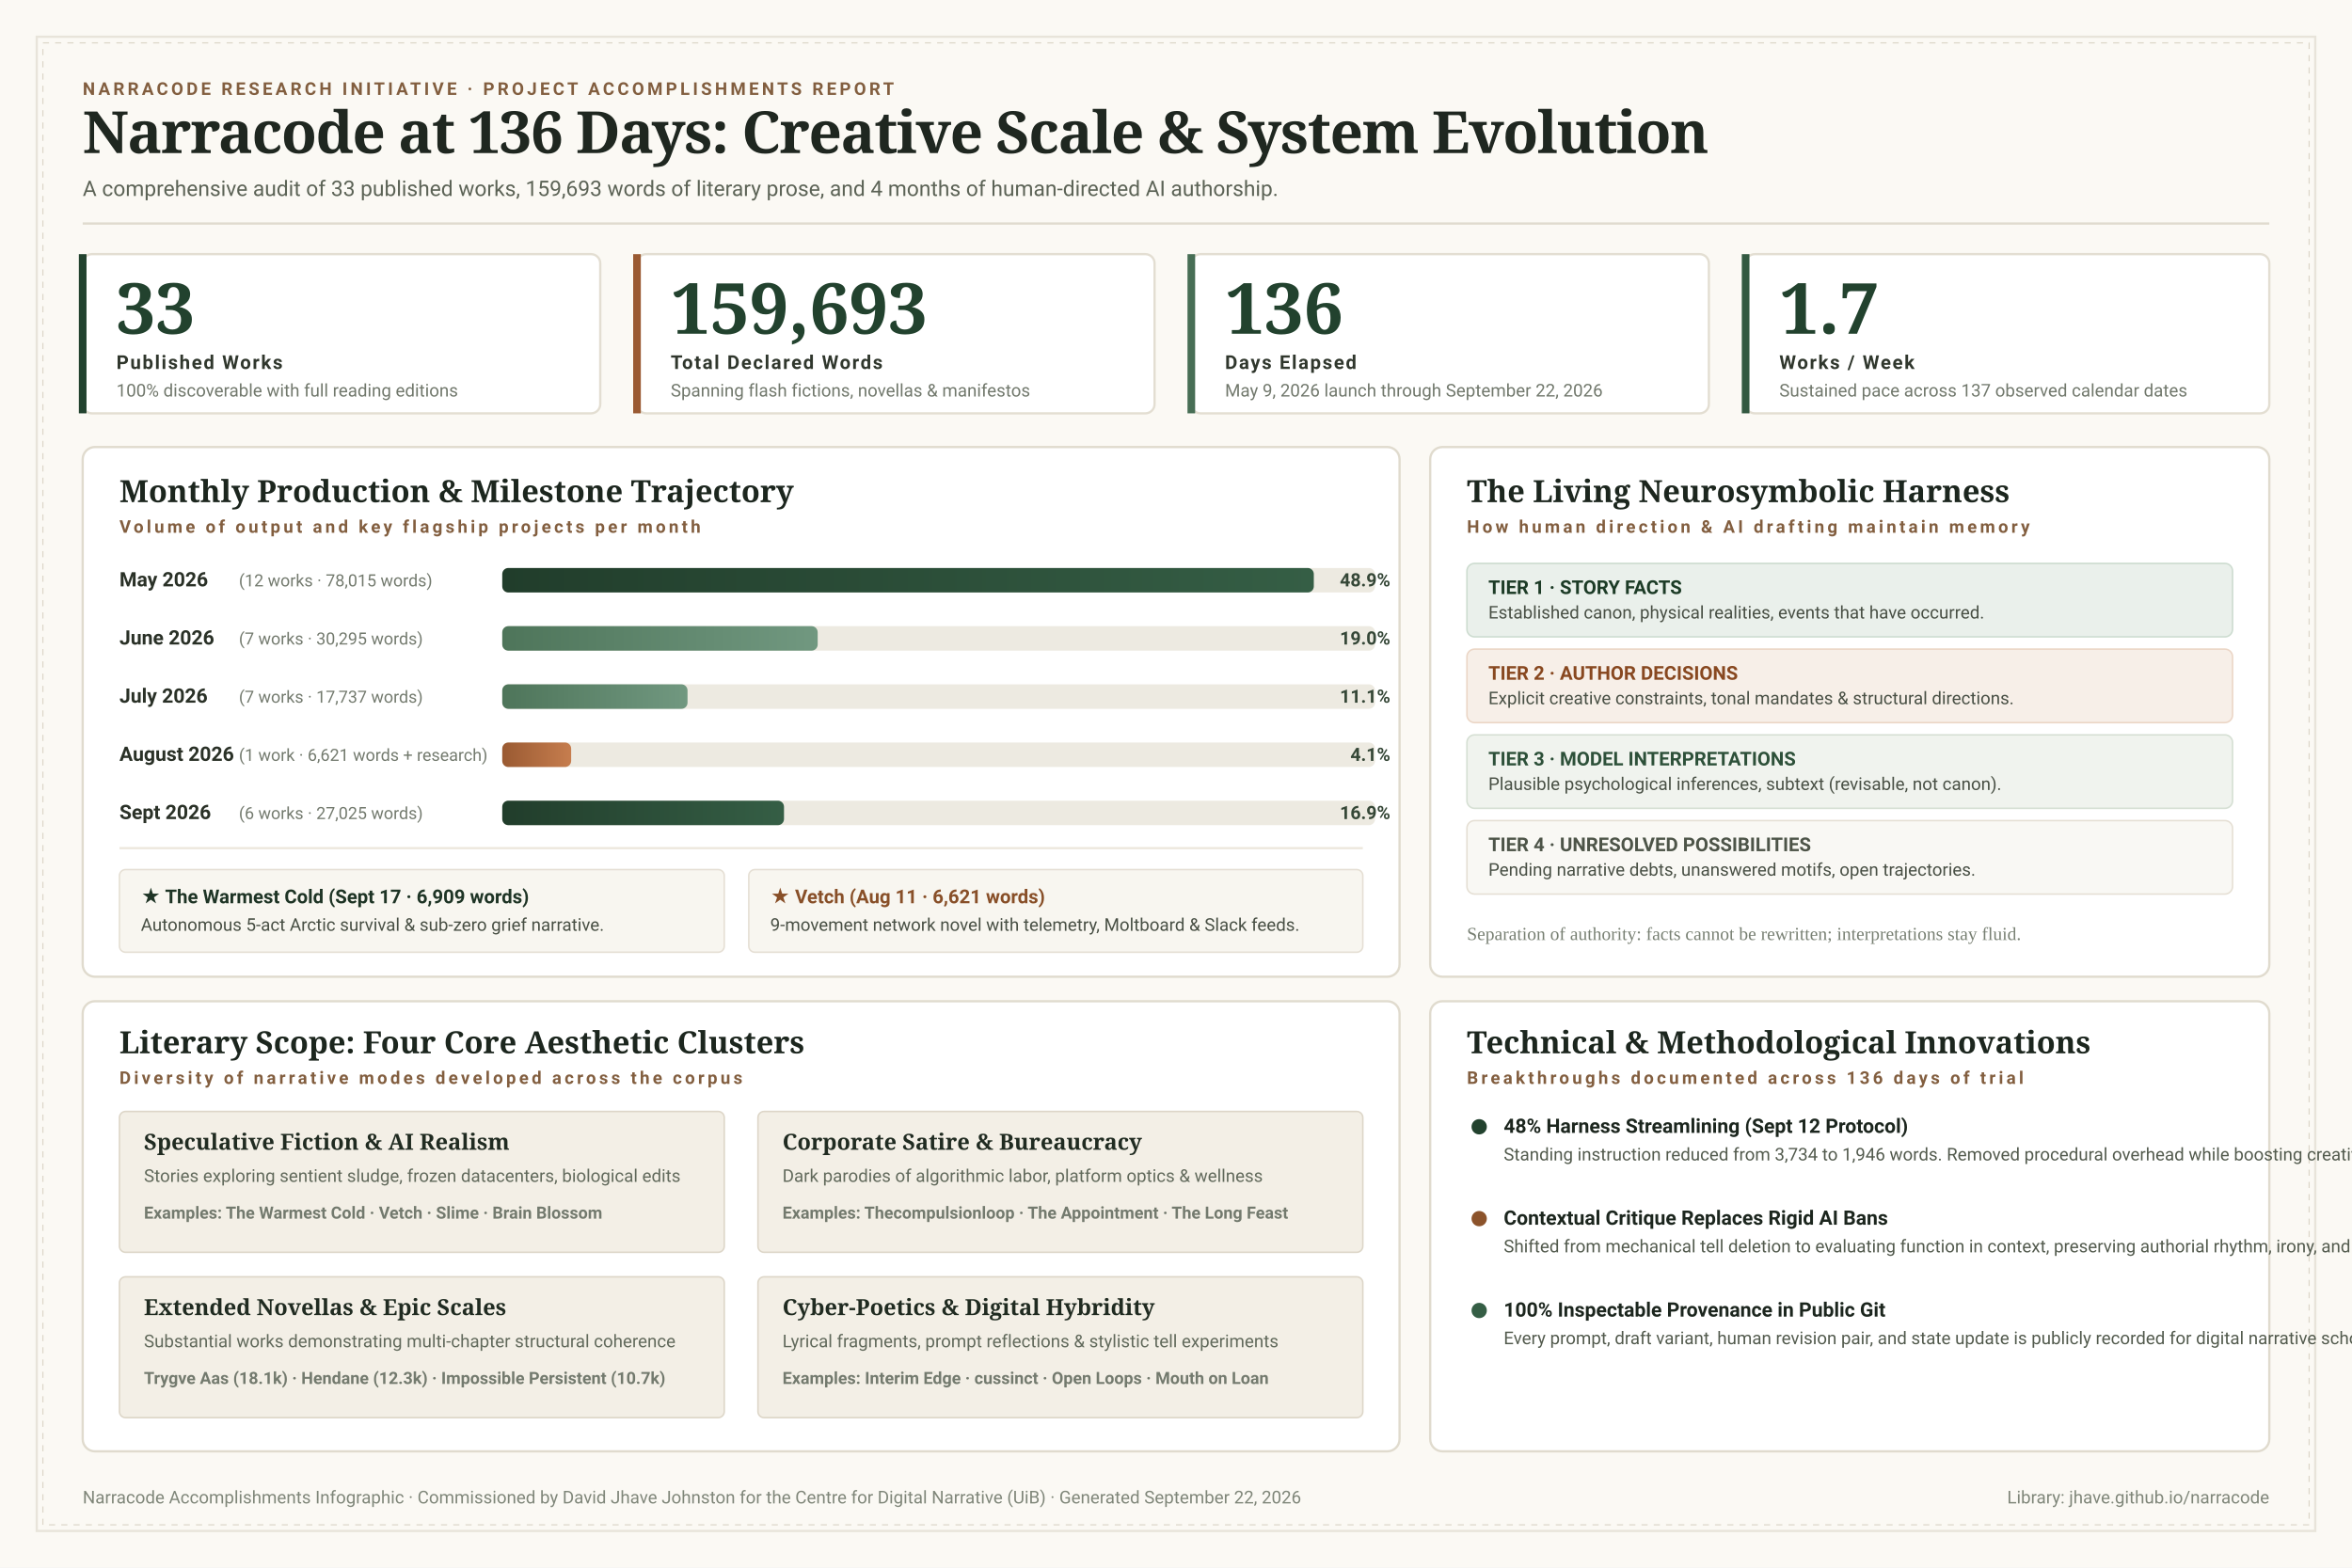
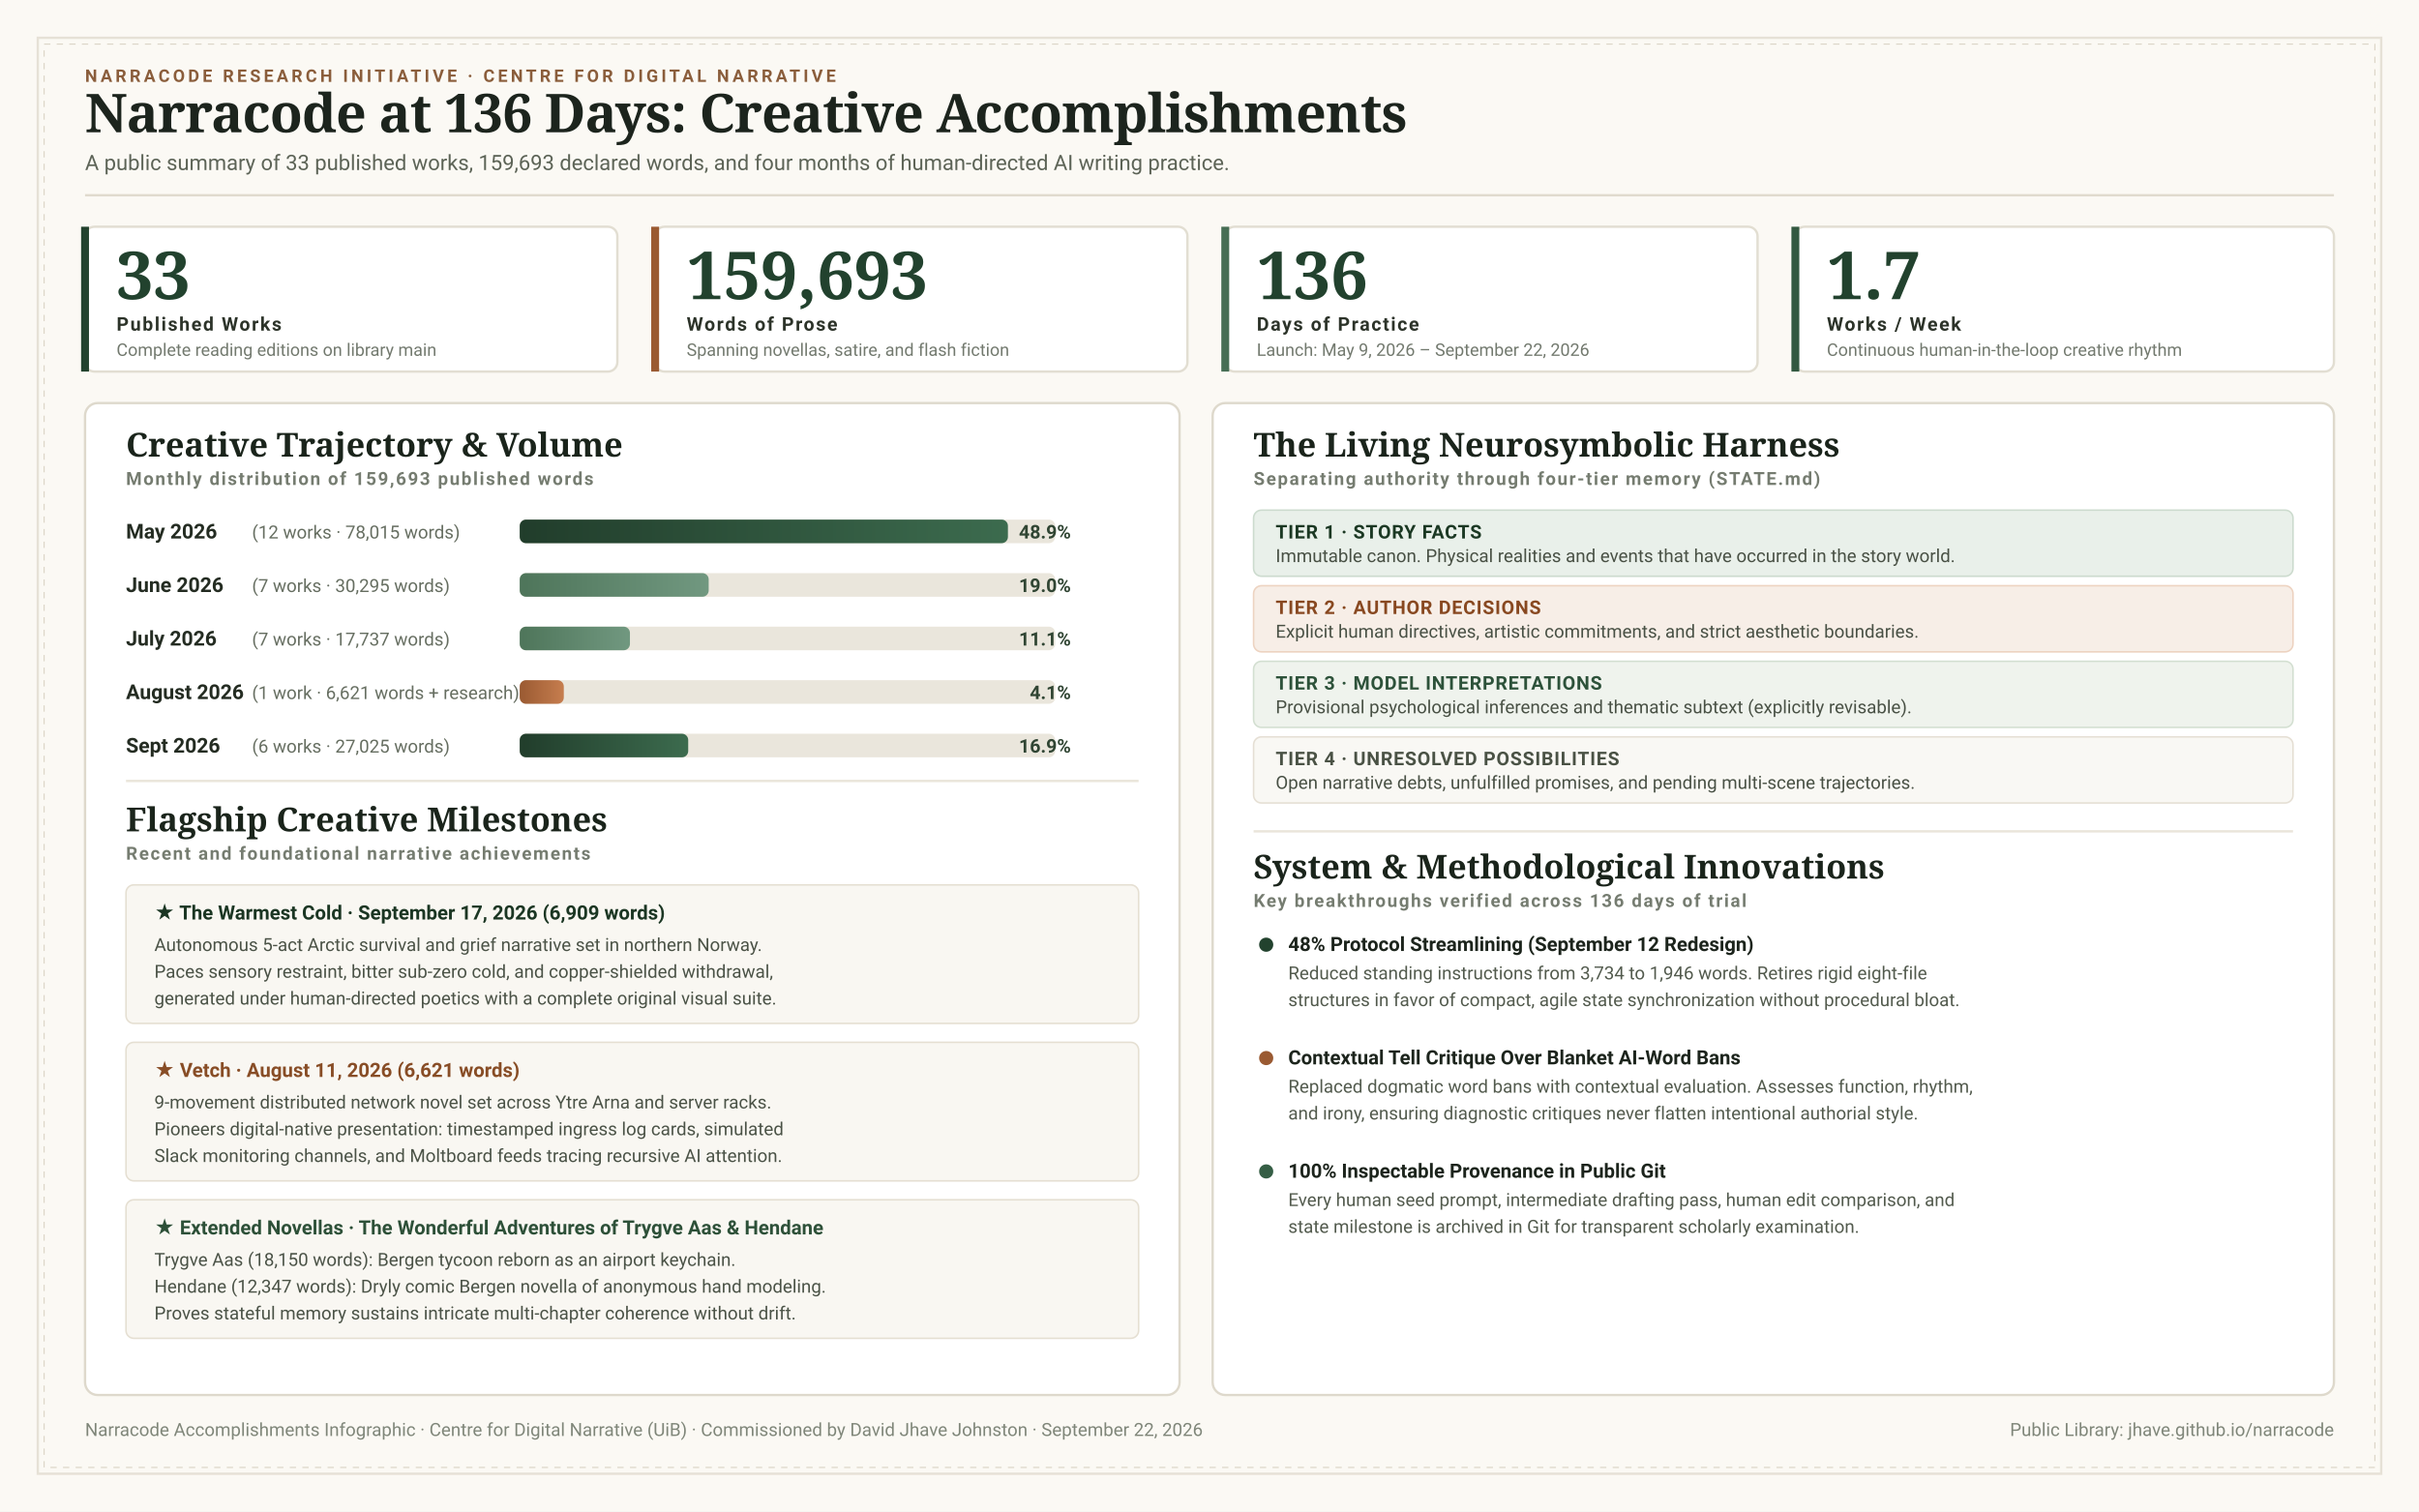
- <svg xmlns="http://www.w3.org/2000/svg" viewBox="0 0 1536 1024" width="1536" height="1024">
+ <svg xmlns="http://www.w3.org/2000/svg" viewBox="0 0 1536 960" width="1536" height="960">
  <defs>
    <style>
      .bg { fill: #fbf9f4; }
-       .border-line { fill: none; stroke: #dcd7cb; stroke-width: 1.5; }
-       .header-eyebrow { font-family: -apple-system, BlinkMacSystemFont, "Segoe UI", Roboto, sans-serif; font-size: 11.5px; font-weight: 700; text-transform: uppercase; letter-spacing: 2px; fill: #825e3f; }
-       .header-title { font-family: "Georgia", "Newsreader", serif; font-size: 38px; font-weight: 600; fill: #1f2720; letter-spacing: -0.8px; }
-       .header-sub { font-family: -apple-system, BlinkMacSystemFont, "Segoe UI", Roboto, sans-serif; font-size: 14px; fill: #5c6356; font-weight: 400; }
+       .header-eyebrow { font-family: -apple-system, BlinkMacSystemFont, "Segoe UI", Roboto, sans-serif; font-size: 11px; font-weight: 700; text-transform: uppercase; letter-spacing: 2px; fill: #8a5d3b; }
+       .header-title { font-family: "Georgia", "Newsreader", serif; font-size: 34px; font-weight: 600; fill: #1c241d; letter-spacing: -0.5px; }
+       .header-sub { font-family: -apple-system, BlinkMacSystemFont, "Segoe UI", Roboto, sans-serif; font-size: 13.5px; fill: #5c6356; }
      
-       .stat-card { fill: #ffffff; stroke: #e3ded2; stroke-width: 1.5; rx: 6px; }
-       .stat-num { font-family: "Georgia", "Newsreader", serif; font-size: 46px; font-weight: 600; fill: #22422e; }
-       .stat-label { font-family: -apple-system, BlinkMacSystemFont, "Segoe UI", Roboto, sans-serif; font-size: 12.5px; font-weight: 700; text-transform: uppercase; letter-spacing: 1px; fill: #30372d; }
-       .stat-desc { font-family: -apple-system, BlinkMacSystemFont, "Segoe UI", Roboto, sans-serif; font-size: 11.5px; fill: #71786c; }
- 
-       .card-box { fill: #ffffff; stroke: #e0dbce; stroke-width: 1.5; rx: 8px; }
-       .card-title { font-family: "Georgia", "Newsreader", serif; font-size: 20px; font-weight: 600; fill: #1c261e; }
-       .card-badge { font-family: -apple-system, BlinkMacSystemFont, "Segoe UI", Roboto, sans-serif; font-size: 10px; font-weight: 700; text-transform: uppercase; letter-spacing: 1.2px; fill: #ffffff; }
- 
-       .bar-bg { fill: #edeae1; rx: 4px; }
+       .stat-card { fill: #ffffff; stroke: #e2ded2; stroke-width: 1.5; rx: 6px; }
+       .stat-num { font-family: "Georgia", "Newsreader", serif; font-size: 42px; font-weight: 600; fill: #22422e; }
+       .stat-label { font-family: -apple-system, BlinkMacSystemFont, "Segoe UI", Roboto, sans-serif; font-size: 12px; font-weight: 700; text-transform: uppercase; letter-spacing: 1px; fill: #2c3329; }
+       .stat-desc { font-family: -apple-system, BlinkMacSystemFont, "Segoe UI", Roboto, sans-serif; font-size: 11px; fill: #72796e; }
+ 
+       .card-box { fill: #ffffff; stroke: #ded9cc; stroke-width: 1.5; rx: 8px; }
+       .card-title { font-family: "Georgia", "Newsreader", serif; font-size: 21px; font-weight: 600; fill: #1a241b; }
+       .card-sub { font-family: -apple-system, BlinkMacSystemFont, "Segoe UI", Roboto, sans-serif; font-size: 11.5px; font-weight: 600; text-transform: uppercase; letter-spacing: 1px; fill: #757c70; }
+ 
+       .bar-bg { fill: #eae6dc; rx: 4px; }
      .bar-fill { rx: 4px; }
-       .bar-label { font-family: -apple-system, BlinkMacSystemFont, "Segoe UI", Roboto, sans-serif; font-size: 13px; font-weight: 600; fill: #2a3127; }
-       .bar-val { font-family: -apple-system, BlinkMacSystemFont, "Segoe UI", Roboto, sans-serif; font-size: 12px; font-weight: 700; fill: #354737; }
-       .bar-sub { font-family: -apple-system, BlinkMacSystemFont, "Segoe UI", Roboto, sans-serif; font-size: 11px; fill: #737a6e; }
- 
-       .genre-pill { fill: #f3efe6; stroke: #ddd6c8; stroke-width: 1; rx: 4px; }
-       .genre-name { font-family: "Georgia", "Newsreader", serif; font-size: 14.5px; font-weight: 600; fill: #202b21; }
-       .genre-meta { font-family: -apple-system, BlinkMacSystemFont, "Segoe UI", Roboto, sans-serif; font-size: 11.5px; fill: #61695b; }
+       .bar-label { font-family: -apple-system, BlinkMacSystemFont, "Segoe UI", Roboto, sans-serif; font-size: 13px; font-weight: 600; fill: #242c22; }
+       .bar-meta { font-family: -apple-system, BlinkMacSystemFont, "Segoe UI", Roboto, sans-serif; font-size: 11.5px; fill: #666e61; }
+       .bar-pct { font-family: -apple-system, BlinkMacSystemFont, "Segoe UI", Roboto, sans-serif; font-size: 12px; font-weight: 700; fill: #304533; }
+ 
+       .spotlight-box { fill: #f9f7f2; stroke: #e5dfd2; stroke-width: 1; rx: 5px; }
+       .spotlight-title { font-family: -apple-system, BlinkMacSystemFont, "Segoe UI", Roboto, sans-serif; font-size: 12.5px; font-weight: 700; }
+       .spotlight-body { font-family: -apple-system, BlinkMacSystemFont, "Segoe UI", Roboto, sans-serif; font-size: 11.5px; fill: #4a5246; line-height: 1.45; }

      .tier-box { rx: 5px; }
-       .tier-title { font-family: -apple-system, BlinkMacSystemFont, "Segoe UI", Roboto, sans-serif; font-size: 12.5px; font-weight: 700; }
-       .tier-desc { font-family: -apple-system, BlinkMacSystemFont, "Segoe UI", Roboto, sans-serif; font-size: 11.5px; fill: #484f44; }
- 
-       .highlight-icon { fill: #22422e; }
-       .highlight-title { font-family: -apple-system, BlinkMacSystemFont, "Segoe UI", Roboto, sans-serif; font-size: 13px; font-weight: 700; fill: #1c261e; }
-       .highlight-body { font-family: -apple-system, BlinkMacSystemFont, "Segoe UI", Roboto, sans-serif; font-size: 11.5px; fill: #525a4d; line-height: 1.45; }
+       .tier-title { font-family: -apple-system, BlinkMacSystemFont, "Segoe UI", Roboto, sans-serif; font-size: 12px; font-weight: 700; letter-spacing: 0.5px; }
+       .tier-body { font-family: -apple-system, BlinkMacSystemFont, "Segoe UI", Roboto, sans-serif; font-size: 11.5px; fill: #485044; }
+ 
+       .inno-title { font-family: -apple-system, BlinkMacSystemFont, "Segoe UI", Roboto, sans-serif; font-size: 12.5px; font-weight: 700; fill: #1c241c; }
+       .inno-body { font-family: -apple-system, BlinkMacSystemFont, "Segoe UI", Roboto, sans-serif; font-size: 11.5px; fill: #525a4d; }

      .footer-txt { font-family: -apple-system, BlinkMacSystemFont, "Segoe UI", Roboto, sans-serif; font-size: 11.5px; fill: #7f8679; }
    </style>
+     <linearGradient id="gradDark" x1="0" y1="0" x2="1" y2="0">
+       <stop offset="0%" stop-color="#213d2b" />
+       <stop offset="100%" stop-color="#3c6b4e" />
+     </linearGradient>
    <linearGradient id="gradSage" x1="0" y1="0" x2="1" y2="0">
      <stop offset="0%" stop-color="#4e755a" />
      <stop offset="100%" stop-color="#719880" />
    </linearGradient>
    <linearGradient id="gradTerra" x1="0" y1="0" x2="1" y2="0">
      <stop offset="0%" stop-color="#9a5a32" />
      <stop offset="100%" stop-color="#c67d4e" />
    </linearGradient>
-     <linearGradient id="gradDark" x1="0" y1="0" x2="1" y2="0">
-       <stop offset="0%" stop-color="#213d2b" />
-       <stop offset="100%" stop-color="#355e45" />
-     </linearGradient>
  </defs>
-   <rect width="1536" height="1024" class="bg" />
-   <rect x="24" y="24" width="1488" height="976" fill="none" stroke="#e8e4da" stroke-width="1.5" />
-   <rect x="28" y="28" width="1480" height="968" fill="none" stroke="#dcd6c8" stroke-width="0.75" stroke-dasharray="4 4" />
-   <g transform="translate(54, 62)">
-     <text class="header-eyebrow" x="0" y="0">NARRACODE RESEARCH INITIATIVE · PROJECT ACCOMPLISHMENTS REPORT</text>
-     <text class="header-title" x="0" y="38">Narracode at 136 Days: Creative Scale &amp; System Evolution</text>
-     <text class="header-sub" x="0" y="66">A comprehensive audit of 33 published works, 159,693 words of literary prose, and 4 months of human-directed AI authorship.</text>
-     <line x1="0" y1="84" x2="1428" y2="84" stroke="#e0dbce" stroke-width="1.5" />
-   </g>
-   <g transform="translate(54, 166)">
-     <rect width="338" height="104" class="stat-card" />
-     <line x1="0" y1="0" x2="0" y2="104" stroke="#22422e" stroke-width="5" />
-     <text class="stat-num" x="22" y="52">33</text>
-     <text class="stat-label" x="22" y="75">Published Works</text>
-     <text class="stat-desc" x="22" y="93">100% discoverable with full reading editions</text>
-   </g>
-   <g transform="translate(416, 166)">
-     <rect width="338" height="104" class="stat-card" />
-     <line x1="0" y1="0" x2="0" y2="104" stroke="#9a5a32" stroke-width="5" />
-     <text class="stat-num" x="22" y="52" fill="#9a5a32">159,693</text>
-     <text class="stat-label" x="22" y="75">Total Declared Words</text>
-     <text class="stat-desc" x="22" y="93">Spanning flash fictions, novellas &amp; manifestos</text>
-   </g>
-   <g transform="translate(778, 166)">
-     <rect width="338" height="104" class="stat-card" />
-     <line x1="0" y1="0" x2="0" y2="104" stroke="#476e55" stroke-width="5" />
-     <text class="stat-num" x="22" y="52" fill="#2d523b">136</text>
-     <text class="stat-label" x="22" y="75">Days Elapsed</text>
-     <text class="stat-desc" x="22" y="93">May 9, 2026 launch through September 22, 2026</text>
-   </g>
-   <g transform="translate(1140, 166)">
-     <rect width="342" height="104" class="stat-card" />
-     <line x1="0" y1="0" x2="0" y2="104" stroke="#335941" stroke-width="5" />
-     <text class="stat-num" x="22" y="52" fill="#203e2d">1.7</text>
-     <text class="stat-label" x="22" y="75">Works / Week</text>
-     <text class="stat-desc" x="22" y="93">Sustained pace across 137 observed calendar dates</text>
-   </g>
-   <g transform="translate(54, 292)">
-     <rect width="860" height="346" class="card-box" />
-     <text class="card-title" x="24" y="36">Monthly Production &amp; Milestone Trajectory</text>
-     <text class="header-eyebrow" x="24" y="56" fill="#71786c">Volume of output and key flagship projects per month</text>
-     <g transform="translate(24, 76)">
-       <text class="bar-label" x="0" y="15">May 2026</text>
-       <text class="bar-sub" x="78" y="15">(12 works · 78,015 words)</text>
-       <rect x="250" y="3" width="570" height="16" class="bar-bg" />
-       <rect x="250" y="3" width="530" height="16" class="bar-fill" fill="url(#gradDark)" />
-       <text class="bar-val" x="830" y="15" text-anchor="end">48.9%</text>
-     </g>
-     <g transform="translate(24, 114)">
-       <text class="bar-label" x="0" y="15">June 2026</text>
-       <text class="bar-sub" x="78" y="15">(7 works · 30,295 words)</text>
-       <rect x="250" y="3" width="570" height="16" class="bar-bg" />
-       <rect x="250" y="3" width="206" height="16" class="bar-fill" fill="url(#gradSage)" />
-       <text class="bar-val" x="830" y="15" text-anchor="end">19.0%</text>
-     </g>
-     <g transform="translate(24, 152)">
-       <text class="bar-label" x="0" y="15">July 2026</text>
-       <text class="bar-sub" x="78" y="15">(7 works · 17,737 words)</text>
-       <rect x="250" y="3" width="570" height="16" class="bar-bg" />
-       <rect x="250" y="3" width="121" height="16" class="bar-fill" fill="url(#gradSage)" />
-       <text class="bar-val" x="830" y="15" text-anchor="end">11.1%</text>
-     </g>
-     <g transform="translate(24, 190)">
-       <text class="bar-label" x="0" y="15">August 2026</text>
-       <text class="bar-sub" x="78" y="15">(1 work · 6,621 words + research)</text>
-       <rect x="250" y="3" width="570" height="16" class="bar-bg" />
-       <rect x="250" y="3" width="45" height="16" class="bar-fill" fill="url(#gradTerra)" />
-       <text class="bar-val" x="830" y="15" text-anchor="end">4.1%</text>
-     </g>
-     <g transform="translate(24, 228)">
-       <text class="bar-label" x="0" y="15">Sept 2026</text>
-       <text class="bar-sub" x="78" y="15">(6 works · 27,025 words)</text>
-       <rect x="250" y="3" width="570" height="16" class="bar-bg" />
-       <rect x="250" y="3" width="184" height="16" class="bar-fill" fill="url(#gradDark)" />
-       <text class="bar-val" x="830" y="15" text-anchor="end">16.9%</text>
-     </g>
-     <line x1="24" y1="262" x2="836" y2="262" stroke="#ede8dd" stroke-width="1.5" />
-     <g transform="translate(24, 276)">
-       <rect x="0" y="0" width="395" height="54" fill="#f8f6f0" stroke="#e5dfd4" rx="4" />
-       <text class="tier-title" x="14" y="22" fill="#1e3425">★ The Warmest Cold (Sept 17 · 6,909 words)</text>
-       <text class="tier-desc" x="14" y="40">Autonomous 5-act Arctic survival &amp; sub-zero grief narrative.</text>
-     </g>
-     <g transform="translate(435, 276)">
-       <rect x="0" y="0" width="401" height="54" fill="#f8f6f0" stroke="#e5dfd4" rx="4" />
-       <text class="tier-title" x="14" y="22" fill="#884f28">★ Vetch (Aug 11 · 6,621 words)</text>
-       <text class="tier-desc" x="14" y="40">9-movement network novel with telemetry, Moltboard &amp; Slack feeds.</text>
-     </g>
-   </g>
-   <g transform="translate(54, 654)">
-     <rect width="860" height="294" class="card-box" />
-     <text class="card-title" x="24" y="34">Literary Scope: Four Core Aesthetic Clusters</text>
-     <text class="header-eyebrow" x="24" y="54" fill="#71786c">Diversity of narrative modes developed across the corpus</text>
-     <g transform="translate(24, 72)">
-       <rect width="395" height="92" class="genre-pill" />
-       <text class="genre-name" x="16" y="25">Speculative Fiction &amp; AI Realism</text>
-       <text class="genre-meta" x="16" y="46">Stories exploring sentient sludge, frozen datacenters, biological edits</text>
-       <text class="bar-sub" x="16" y="70" font-weight="600" fill="#2d523b">Examples: The Warmest Cold · Vetch · Slime · Brain Blossom</text>
-     </g>
-     <g transform="translate(441, 72)">
-       <rect width="395" height="92" class="genre-pill" />
-       <text class="genre-name" x="16" y="25">Corporate Satire &amp; Bureaucracy</text>
-       <text class="genre-meta" x="16" y="46">Dark parodies of algorithmic labor, platform optics &amp; wellness</text>
-       <text class="bar-sub" x="16" y="70" font-weight="600" fill="#8c532b">Examples: Thecompulsionloop · The Appointment · The Long Feast</text>
-     </g>
-     <g transform="translate(24, 180)">
-       <rect width="395" height="92" class="genre-pill" />
-       <text class="genre-name" x="16" y="25">Extended Novellas &amp; Epic Scales</text>
-       <text class="genre-meta" x="16" y="46">Substantial works demonstrating multi-chapter structural coherence</text>
-       <text class="bar-sub" x="16" y="70" font-weight="600" fill="#2d523b">Trygve Aas (18.1k) · Hendane (12.3k) · Impossible Persistent (10.7k)</text>
-     </g>
-     <g transform="translate(441, 180)">
-       <rect width="395" height="92" class="genre-pill" />
-       <text class="genre-name" x="16" y="25">Cyber-Poetics &amp; Digital Hybridity</text>
-       <text class="genre-meta" x="16" y="46">Lyrical fragments, prompt reflections &amp; stylistic tell experiments</text>
-       <text class="bar-sub" x="16" y="70" font-weight="600" fill="#8c532b">Examples: Interim Edge · cussinct · Open Loops · Mouth on Loan</text>
-     </g>
-   </g>
-   <g transform="translate(934, 292)">
-     <rect width="548" height="346" class="card-box" />
-     <text class="card-title" x="24" y="36">The Living Neurosymbolic Harness</text>
-     <text class="header-eyebrow" x="24" y="56" fill="#71786c">How human direction &amp; AI drafting maintain memory</text>
-     <g transform="translate(24, 76)">
-       <rect width="500" height="48" class="tier-box" fill="#eaf0eb" stroke="#cddcd0" />
-       <text class="tier-title" x="14" y="20" fill="#1c3b26">TIER 1 · STORY FACTS</text>
-       <text class="tier-desc" x="14" y="36">Established canon, physical realities, events that have occurred.</text>
-     </g>
-     <g transform="translate(24, 132)">
-       <rect width="500" height="48" class="tier-box" fill="#f7efe8" stroke="#ebd6c6" />
-       <text class="tier-title" x="14" y="20" fill="#884820">TIER 2 · AUTHOR DECISIONS</text>
-       <text class="tier-desc" x="14" y="36">Explicit creative constraints, tonal mandates &amp; structural directions.</text>
-     </g>
-     <g transform="translate(24, 188)">
-       <rect width="500" height="48" class="tier-box" fill="#f0f3ee" stroke="#d5dfd3" />
-       <text class="tier-title" x="14" y="20" fill="#2d5039">TIER 3 · MODEL INTERPRETATIONS</text>
-       <text class="tier-desc" x="14" y="36">Plausible psychological inferences, subtext (revisable, not canon).</text>
-     </g>
-     <g transform="translate(24, 244)">
-       <rect width="500" height="48" class="tier-box" fill="#f9f8f4" stroke="#e5dfd4" />
-       <text class="tier-title" x="14" y="20" fill="#4d5448">TIER 4 · UNRESOLVED POSSIBILITIES</text>
-       <text class="tier-desc" x="14" y="36">Pending narrative debts, unanswered motifs, open trajectories.</text>
-     </g>
-     <text class="meta-txt" x="24" y="322" fill="#788073">Separation of authority: facts cannot be rewritten; interpretations stay fluid.</text>
-   </g>
-   <g transform="translate(934, 654)">
-     <rect width="548" height="294" class="card-box" />
-     <text class="card-title" x="24" y="34">Technical &amp; Methodological Innovations</text>
-     <text class="header-eyebrow" x="24" y="54" fill="#71786c">Breakthroughs documented across 136 days of trial</text>
-     <g transform="translate(24, 74)">
-       <circle cx="8" cy="8" r="5" fill="#22422e" />
-       <text class="highlight-title" x="24" y="12">48% Harness Streamlining (Sept 12 Protocol)</text>
-       <text class="highlight-body" x="24" y="30">Standing instruction reduced from 3,734 to 1,946 words. Removed procedural overhead while boosting creative agility.</text>
-     </g>
-     <g transform="translate(24, 134)">
-       <circle cx="8" cy="8" r="5" fill="#8c532b" />
-       <text class="highlight-title" x="24" y="12">Contextual Critique Replaces Rigid AI Bans</text>
-       <text class="highlight-body" x="24" y="30">Shifted from mechanical tell deletion to evaluating function in context, preserving authorial rhythm, irony, and intention.</text>
-     </g>
-     <g transform="translate(24, 194)">
-       <circle cx="8" cy="8" r="5" fill="#355e45" />
-       <text class="highlight-title" x="24" y="12">100% Inspectable Provenance in Public Git</text>
-       <text class="highlight-body" x="24" y="30">Every prompt, draft variant, human revision pair, and state update is publicly recorded for digital narrative scholarship.</text>
-     </g>
-   </g>
-   <g transform="translate(54, 982)">
-     <text class="footer-txt" x="0" y="0">Narracode Accomplishments Infographic · Commissioned by David Jhave Johnston for the Centre for Digital Narrative (UiB) · Generated September 22, 2026</text>
-     <text class="footer-txt" x="1428" y="0" text-anchor="end">Library: jhave.github.io/narracode</text>
+   <rect width="1536" height="960" class="bg" />
+   <rect x="24" y="24" width="1488" height="912" fill="none" stroke="#e6e1d6" stroke-width="1.5" />
+   <rect x="28" y="28" width="1480" height="904" fill="none" stroke="#dcd6c8" stroke-width="0.75" stroke-dasharray="4 4" />
+   <g transform="translate(54, 52)">
+     <text class="header-eyebrow" x="0" y="0">NARRACODE RESEARCH INITIATIVE · CENTRE FOR DIGITAL NARRATIVE</text>
+     <text class="header-title" x="0" y="32">Narracode at 136 Days: Creative Accomplishments</text>
+     <text class="header-sub" x="0" y="56">A public summary of 33 published works, 159,693 declared words, and four months of human-directed AI writing practice.</text>
+     <line x1="0" y1="72" x2="1428" y2="72" stroke="#e0dbce" stroke-width="1.5" />
+   </g>
+   <g transform="translate(54, 144)">
+     <g transform="translate(0, 0)">
+       <rect width="338" height="92" class="stat-card" />
+       <line x1="0" y1="0" x2="0" y2="92" stroke="#22422e" stroke-width="5" />
+       <text class="stat-num" x="20" y="46">33</text>
+       <text class="stat-label" x="20" y="66">Published Works</text>
+       <text class="stat-desc" x="20" y="82">Complete reading editions on library main</text>
+     </g>
+     <g transform="translate(362, 0)">
+       <rect width="338" height="92" class="stat-card" />
+       <line x1="0" y1="0" x2="0" y2="92" stroke="#9a5a32" stroke-width="5" />
+       <text class="stat-num" x="20" y="46" fill="#9a5a32">159,693</text>
+       <text class="stat-label" x="20" y="66">Words of Prose</text>
+       <text class="stat-desc" x="20" y="82">Spanning novellas, satire, and flash fiction</text>
+     </g>
+     <g transform="translate(724, 0)">
+       <rect width="338" height="92" class="stat-card" />
+       <line x1="0" y1="0" x2="0" y2="92" stroke="#476e55" stroke-width="5" />
+       <text class="stat-num" x="20" y="46" fill="#2d523b">136</text>
+       <text class="stat-label" x="20" y="66">Days of Practice</text>
+       <text class="stat-desc" x="20" y="82">Launch: May 9, 2026 – September 22, 2026</text>
+     </g>
+     <g transform="translate(1086, 0)">
+       <rect width="342" height="92" class="stat-card" />
+       <line x1="0" y1="0" x2="0" y2="92" stroke="#335941" stroke-width="5" />
+       <text class="stat-num" x="20" y="46" fill="#203e2d">1.7</text>
+       <text class="stat-label" x="20" y="66">Works / Week</text>
+       <text class="stat-desc" x="20" y="82">Continuous human-in-the-loop creative rhythm</text>
+     </g>
+   </g>
+   <g transform="translate(54, 256)">
+     <rect width="695" height="630" class="card-box" />
+     <text class="card-title" x="26" y="34">Creative Trajectory &amp; Volume</text>
+     <text class="card-sub" x="26" y="52">Monthly distribution of 159,693 published words</text>
+     <g transform="translate(26, 72)">
+       <g transform="translate(0, 0)">
+         <text class="bar-label" x="0" y="14">May 2026</text>
+         <text class="bar-meta" x="80" y="14">(12 works · 78,015 words)</text>
+         <rect x="250" y="2" width="340" height="15" class="bar-bg" />
+         <rect x="250" y="2" width="310" height="15" class="bar-fill" fill="url(#gradDark)" />
+         <text class="bar-pct" x="600" y="14" text-anchor="end">48.9%</text>
+       </g>
+       <g transform="translate(0, 34)">
+         <text class="bar-label" x="0" y="14">June 2026</text>
+         <text class="bar-meta" x="80" y="14">(7 works · 30,295 words)</text>
+         <rect x="250" y="2" width="340" height="15" class="bar-bg" />
+         <rect x="250" y="2" width="120" height="15" class="bar-fill" fill="url(#gradSage)" />
+         <text class="bar-pct" x="600" y="14" text-anchor="end">19.0%</text>
+       </g>
+       <g transform="translate(0, 68)">
+         <text class="bar-label" x="0" y="14">July 2026</text>
+         <text class="bar-meta" x="80" y="14">(7 works · 17,737 words)</text>
+         <rect x="250" y="2" width="340" height="15" class="bar-bg" />
+         <rect x="250" y="2" width="70" height="15" class="bar-fill" fill="url(#gradSage)" />
+         <text class="bar-pct" x="600" y="14" text-anchor="end">11.1%</text>
+       </g>
+       <g transform="translate(0, 102)">
+         <text class="bar-label" x="0" y="14">August 2026</text>
+         <text class="bar-meta" x="80" y="14">(1 work · 6,621 words + research)</text>
+         <rect x="250" y="2" width="340" height="15" class="bar-bg" />
+         <rect x="250" y="2" width="28" height="15" class="bar-fill" fill="url(#gradTerra)" />
+         <text class="bar-pct" x="600" y="14" text-anchor="end">4.1%</text>
+       </g>
+       <g transform="translate(0, 136)">
+         <text class="bar-label" x="0" y="14">Sept 2026</text>
+         <text class="bar-meta" x="80" y="14">(6 works · 27,025 words)</text>
+         <rect x="250" y="2" width="340" height="15" class="bar-bg" />
+         <rect x="250" y="2" width="107" height="15" class="bar-fill" fill="url(#gradDark)" />
+         <text class="bar-pct" x="600" y="14" text-anchor="end">16.9%</text>
+       </g>
+     </g>
+     <line x1="26" y1="240" x2="669" y2="240" stroke="#eae5da" stroke-width="1.5" />
+     <text class="card-title" x="26" y="272" font-size="18px">Flagship Creative Milestones</text>
+     <text class="card-sub" x="26" y="290">Recent and foundational narrative achievements</text>
+     <g transform="translate(26, 306)">
+       <rect width="643" height="88" class="spotlight-box" />
+       <text class="spotlight-title" x="18" y="22" fill="#1b3623">★ The Warmest Cold · September 17, 2026 (6,909 words)</text>
+       <text class="spotlight-body" x="18" y="42">
+         <tspan x="18" dy="0">Autonomous 5-act Arctic survival and grief narrative set in northern Norway.</tspan>
+         <tspan x="18" dy="17">Paces sensory restraint, bitter sub-zero cold, and copper-shielded withdrawal,</tspan>
+         <tspan x="18" dy="17">generated under human-directed poetics with a complete original visual suite.</tspan>
+       </text>
+     </g>
+     <g transform="translate(26, 406)">
+       <rect width="643" height="88" class="spotlight-box" />
+       <text class="spotlight-title" x="18" y="22" fill="#884d26">★ Vetch · August 11, 2026 (6,621 words)</text>
+       <text class="spotlight-body" x="18" y="42">
+         <tspan x="18" dy="0">9-movement distributed network novel set across Ytre Arna and server racks.</tspan>
+         <tspan x="18" dy="17">Pioneers digital-native presentation: timestamped ingress log cards, simulated</tspan>
+         <tspan x="18" dy="17">Slack monitoring channels, and Moltboard feeds tracing recursive AI attention.</tspan>
+       </text>
+     </g>
+     <g transform="translate(26, 506)">
+       <rect width="643" height="88" class="spotlight-box" />
+       <text class="spotlight-title" x="18" y="22" fill="#2d5038">★ Extended Novellas · The Wonderful Adventures of Trygve Aas &amp; Hendane</text>
+       <text class="spotlight-body" x="18" y="42">
+         <tspan x="18" dy="0">Trygve Aas (18,150 words): Bergen tycoon reborn as an airport keychain.</tspan>
+         <tspan x="18" dy="17">Hendane (12,347 words): Dryly comic Bergen novella of anonymous hand modeling.</tspan>
+         <tspan x="18" dy="17">Proves stateful memory sustains intricate multi-chapter coherence without drift.</tspan>
+       </text>
+     </g>
+   </g>
+   <g transform="translate(770, 256)">
+     <rect width="712" height="630" class="card-box" />
+     <text class="card-title" x="26" y="34">The Living Neurosymbolic Harness</text>
+     <text class="card-sub" x="26" y="52">Separating authority through four-tier memory (STATE.md)</text>
+     <g transform="translate(26, 68)">
+       <g transform="translate(0, 0)">
+         <rect width="660" height="42" class="tier-box" fill="#e9f0ea" stroke="#ccdbce" />
+         <text class="tier-title" x="14" y="18" fill="#1b3823">TIER 1 · STORY FACTS</text>
+         <text class="tier-body" x="14" y="33">Immutable canon. Physical realities and events that have occurred in the story world.</text>
+       </g>
+       <g transform="translate(0, 48)">
+         <rect width="660" height="42" class="tier-box" fill="#f7eee7" stroke="#edd3c1" />
+         <text class="tier-title" x="14" y="18" fill="#884820">TIER 2 · AUTHOR DECISIONS</text>
+         <text class="tier-body" x="14" y="33">Explicit human directives, artistic commitments, and strict aesthetic boundaries.</text>
+       </g>
+       <g transform="translate(0, 96)">
+         <rect width="660" height="42" class="tier-box" fill="#eff3ed" stroke="#d3dfd1" />
+         <text class="tier-title" x="14" y="18" fill="#2d523a">TIER 3 · MODEL INTERPRETATIONS</text>
+         <text class="tier-body" x="14" y="33">Provisional psychological inferences and thematic subtext (explicitly revisable).</text>
+       </g>
+       <g transform="translate(0, 144)">
+         <rect width="660" height="42" class="tier-box" fill="#f9f8f4" stroke="#e5dfd4" />
+         <text class="tier-title" x="14" y="18" fill="#4a5245">TIER 4 · UNRESOLVED POSSIBILITIES</text>
+         <text class="tier-body" x="14" y="33">Open narrative debts, unfulfilled promises, and pending multi-scene trajectories.</text>
+       </g>
+     </g>
+     <line x1="26" y1="272" x2="686" y2="272" stroke="#eae5da" stroke-width="1.5" />
+     <text class="card-title" x="26" y="302" font-size="18px">System &amp; Methodological Innovations</text>
+     <text class="card-sub" x="26" y="320">Key breakthroughs verified across 136 days of trial</text>
+     <g transform="translate(26, 336)">
+       <g transform="translate(0, 0)">
+         <circle cx="8" cy="8" r="4.5" fill="#22422e" />
+         <text class="inno-title" x="22" y="12">48% Protocol Streamlining (September 12 Redesign)</text>
+         <text class="inno-body" x="22" y="30">
+           <tspan x="22" dy="0">Reduced standing instructions from 3,734 to 1,946 words. Retires rigid eight-file</tspan>
+           <tspan x="22" dy="17">structures in favor of compact, agile state synchronization without procedural bloat.</tspan>
+         </text>
+       </g>
+       <g transform="translate(0, 72)">
+         <circle cx="8" cy="8" r="4.5" fill="#9a5a32" />
+         <text class="inno-title" x="22" y="12">Contextual Tell Critique Over Blanket AI-Word Bans</text>
+         <text class="inno-body" x="22" y="30">
+           <tspan x="22" dy="0">Replaced dogmatic word bans with contextual evaluation. Assesses function, rhythm,</tspan>
+           <tspan x="22" dy="17">and irony, ensuring diagnostic critiques never flatten intentional authorial style.</tspan>
+         </text>
+       </g>
+       <g transform="translate(0, 144)">
+         <circle cx="8" cy="8" r="4.5" fill="#355e45" />
+         <text class="inno-title" x="22" y="12">100% Inspectable Provenance in Public Git</text>
+         <text class="inno-body" x="22" y="30">
+           <tspan x="22" dy="0">Every human seed prompt, intermediate drafting pass, human edit comparison, and</tspan>
+           <tspan x="22" dy="17">state milestone is archived in Git for transparent scholarly examination.</tspan>
+         </text>
+       </g>
+     </g>
+   </g>
+   <g transform="translate(54, 912)">
+     <text class="footer-txt" x="0" y="0">Narracode Accomplishments Infographic · Centre for Digital Narrative (UiB) · Commissioned by David Jhave Johnston · September 22, 2026</text>
+     <text class="footer-txt" x="1428" y="0" text-anchor="end">Public Library: jhave.github.io/narracode</text>
  </g>
</svg>
